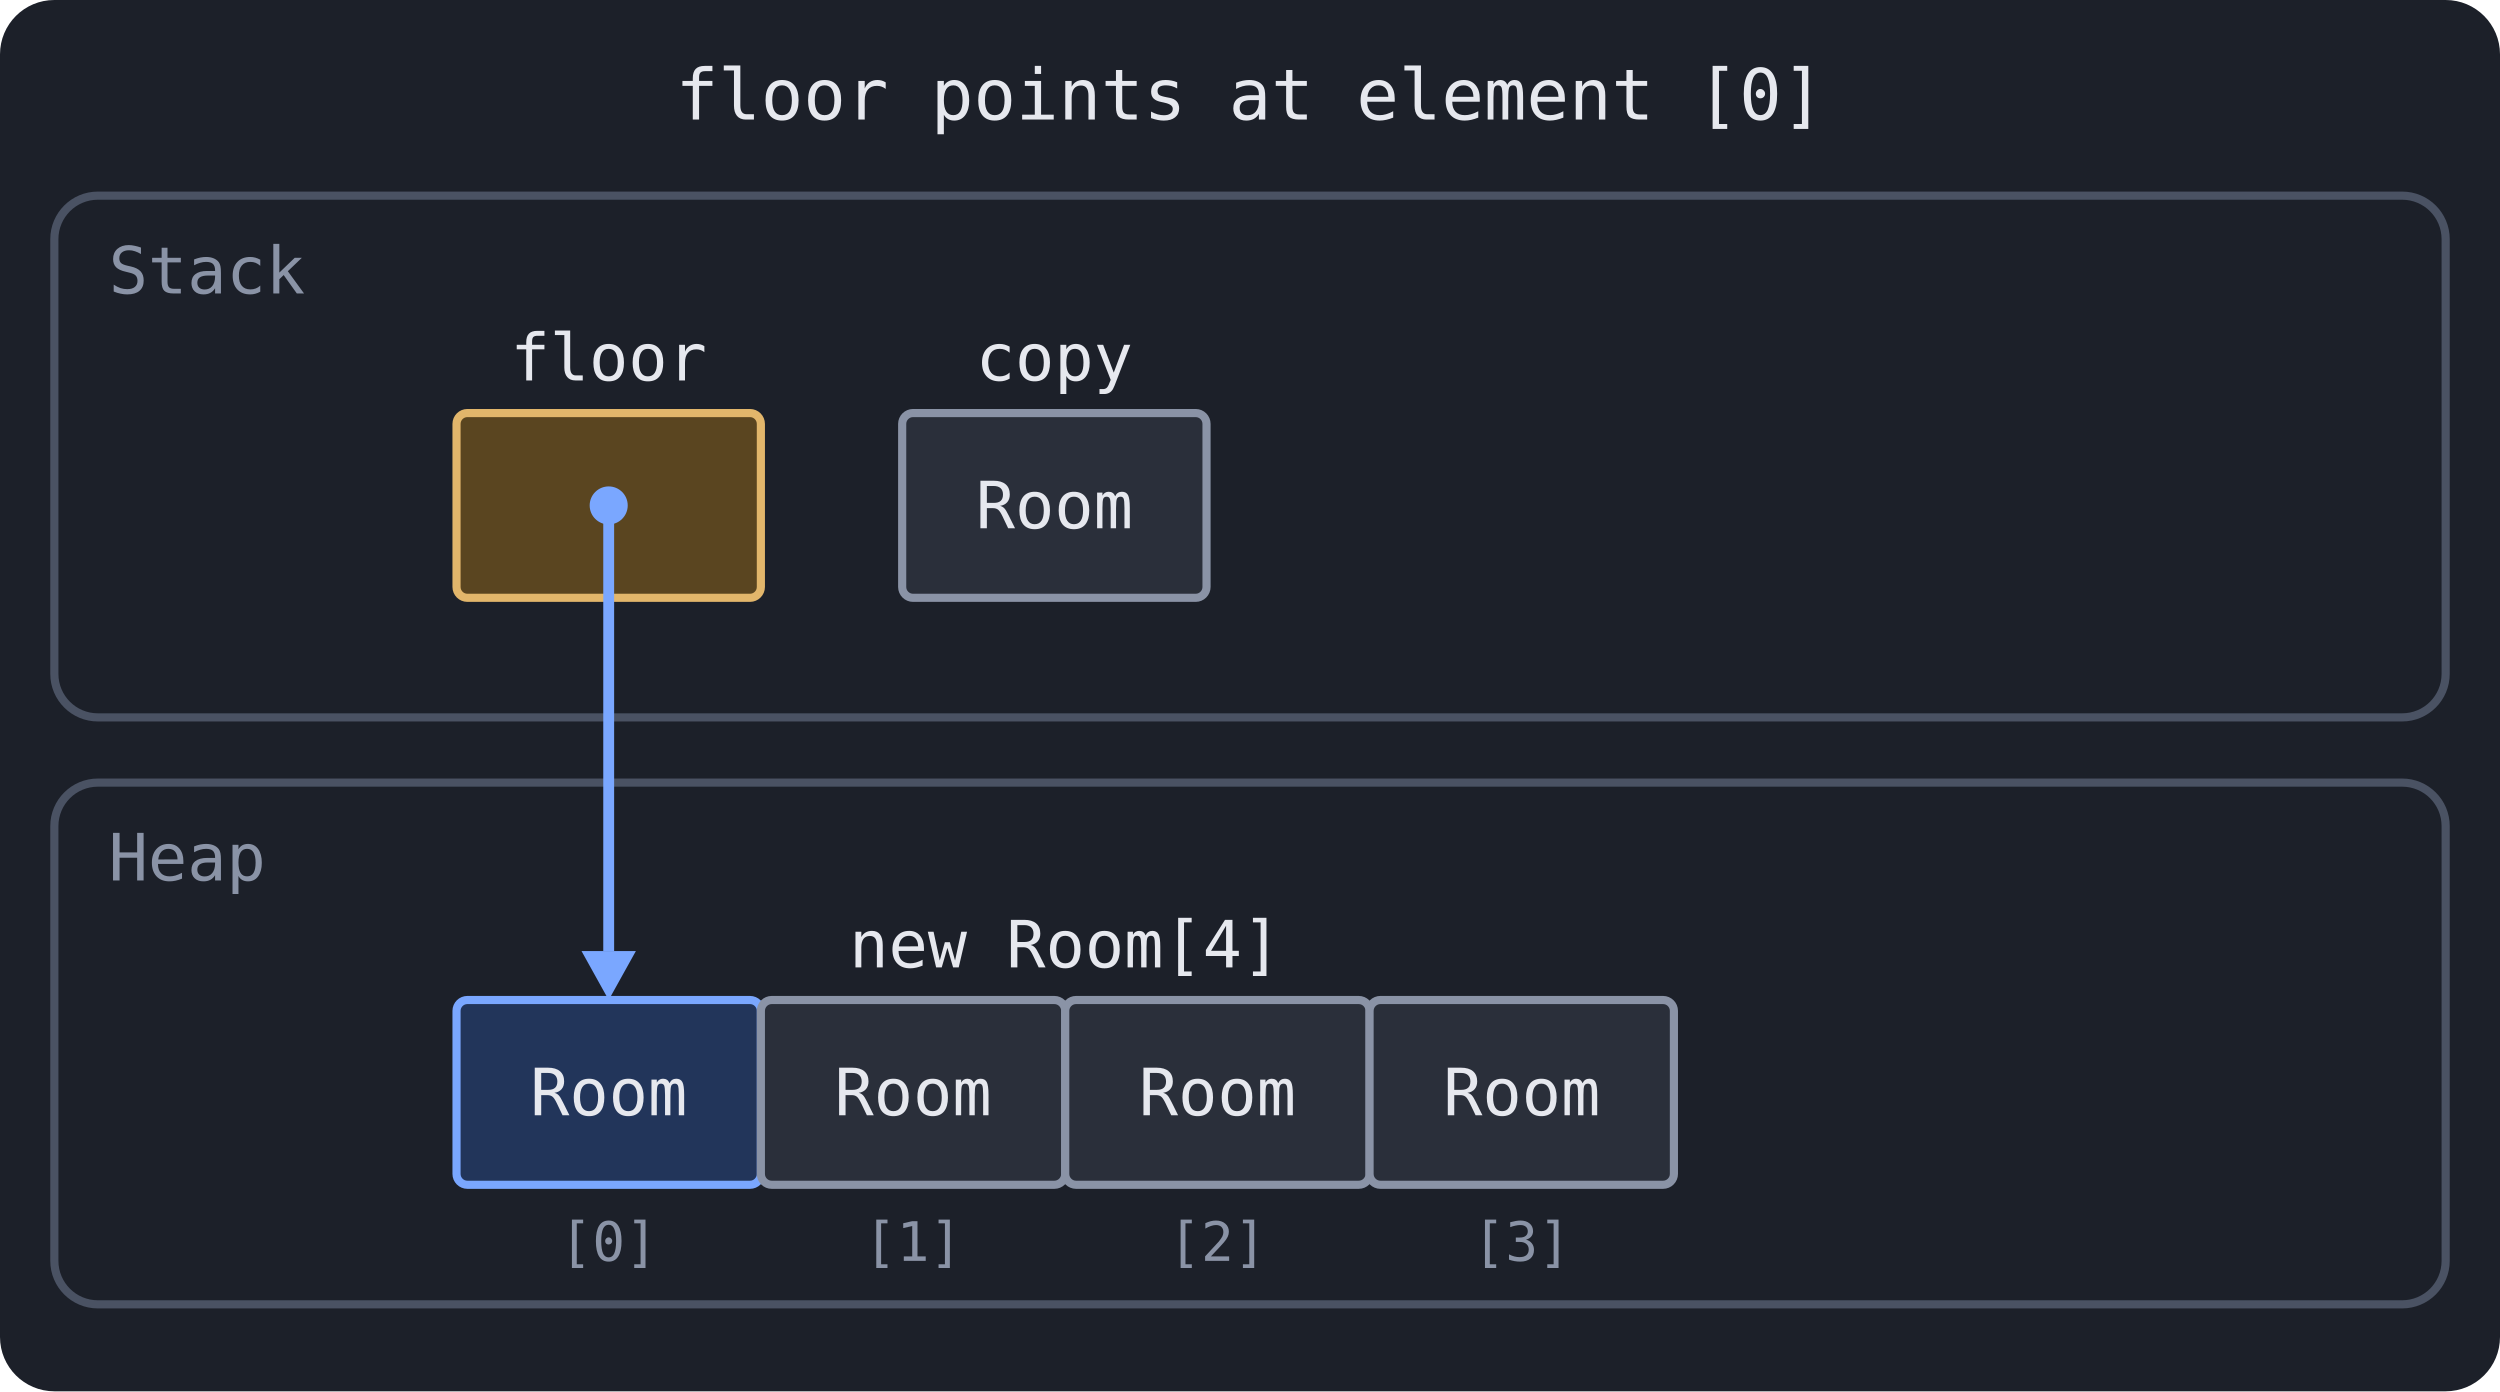
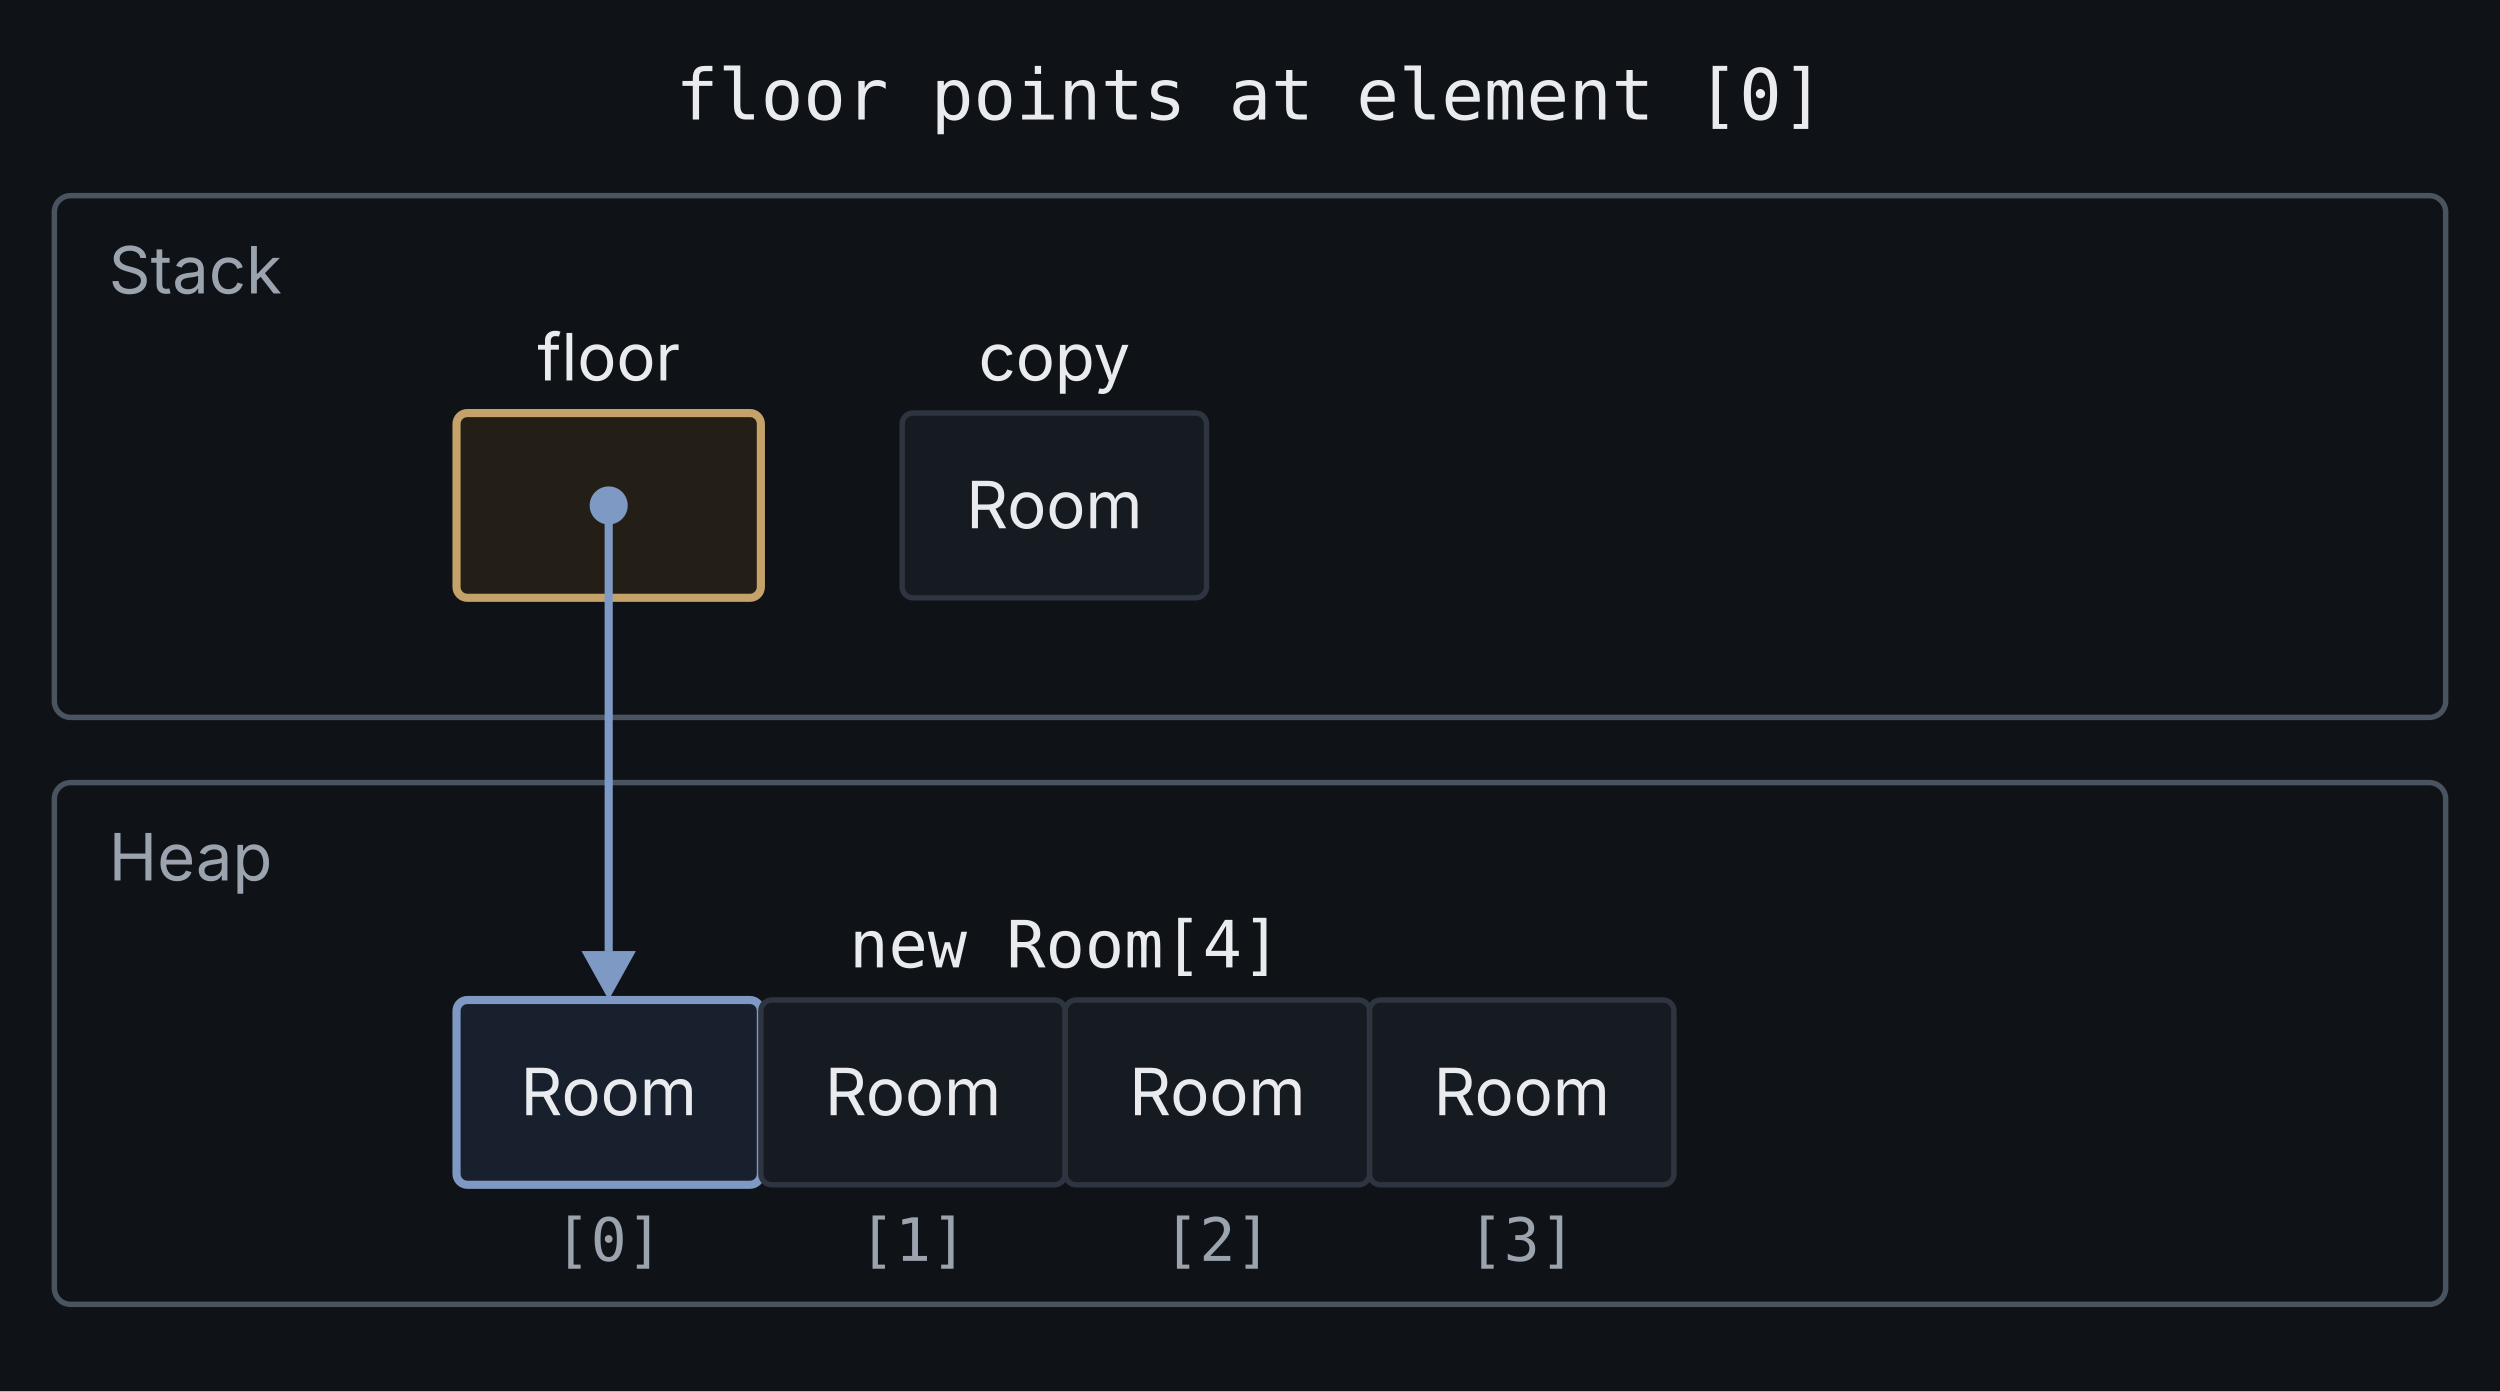
- <svg xmlns="http://www.w3.org/2000/svg" viewBox="0 0 460 256" width="460" height="256" font-family="ui-monospace,SFMono-Regular,Menlo,monospace">
-   <rect width="100%" height="100%" rx="10" fill="#1c2029" />
-   <text x="230.0" y="22.0" fill="#e6e8ee" font-size="13" text-anchor="middle">floor points at element [0]</text>
-   <rect x="10.0" y="36.0" width="440.0" height="96.0" rx="8" fill="none" stroke="#4a5263" stroke-width="1.5" />
-   <rect x="84.0" y="76.0" width="56.0" height="34.0" rx="2" fill="#5a4520" stroke="#E2B66B" stroke-width="1.5" />
-   <rect x="166.0" y="76.0" width="56.0" height="34.0" rx="2" fill="#2a2f3a" stroke="#8a93a6" stroke-width="1.5" />
-   <text x="194.0" y="97.2" fill="#e6e8ee" font-size="12" text-anchor="middle">Room</text>
-   <rect x="10.0" y="144.0" width="440.0" height="96.0" rx="8" fill="none" stroke="#4a5263" stroke-width="1.5" />
-   <rect x="84.0" y="184.0" width="56.0" height="34.0" rx="2" fill="#22355a" stroke="#7AA7FF" stroke-width="1.5" />
-   <text x="112.0" y="205.2" fill="#e6e8ee" font-size="12" text-anchor="middle">Room</text>
-   <rect x="140.0" y="184.0" width="56.0" height="34.0" rx="2" fill="#2a2f3a" stroke="#8a93a6" stroke-width="1.5" />
-   <text x="168.0" y="205.2" fill="#e6e8ee" font-size="12" text-anchor="middle">Room</text>
-   <rect x="196.0" y="184.0" width="56.0" height="34.0" rx="2" fill="#2a2f3a" stroke="#8a93a6" stroke-width="1.5" />
-   <text x="224.0" y="205.2" fill="#e6e8ee" font-size="12" text-anchor="middle">Room</text>
-   <rect x="252.0" y="184.0" width="56.0" height="34.0" rx="2" fill="#2a2f3a" stroke="#8a93a6" stroke-width="1.5" />
-   <text x="280.0" y="205.2" fill="#e6e8ee" font-size="12" text-anchor="middle">Room</text>
-   <circle cx="112.0" cy="93.0" r="3.5" fill="#7AA7FF" />
-   <line x1="112.0" y1="93.0" x2="112.0" y2="175.0" stroke="#7AA7FF" stroke-width="2" />
-   <polygon points="112.0,184.0 117.0,175.0 107.0,175.0" fill="#7AA7FF" />
-   <rect x="18.0" y="43.8" width="41.2" height="13.8" rx="2" fill="#1c2029" />
-   <text x="20.0" y="54.0" fill="#8a93a6" font-size="12" text-anchor="start">Stack</text>
-   <rect x="91.4" y="59.8" width="41.2" height="13.8" rx="2" fill="#1c2029" />
-   <text x="112.0" y="70.0" fill="#e6e8ee" font-size="12" text-anchor="middle">floor</text>
-   <rect x="177.1" y="59.8" width="33.8" height="13.8" rx="2" fill="#1c2029" />
-   <text x="194.0" y="70.0" fill="#e6e8ee" font-size="12" text-anchor="middle">copy</text>
-   <rect x="18.0" y="151.8" width="33.8" height="13.8" rx="2" fill="#1c2029" />
-   <text x="20.0" y="162.0" fill="#8a93a6" font-size="12" text-anchor="start">Heap</text>
-   <rect x="153.1" y="167.8" width="85.8" height="13.8" rx="2" fill="#1c2029" />
-   <text x="196.0" y="178.0" fill="#e6e8ee" font-size="12" text-anchor="middle">new Room[4]</text>
-   <rect x="100.7" y="223.5" width="22.6" height="11.5" rx="2" fill="#1c2029" />
-   <text x="112.0" y="232.0" fill="#8a93a6" font-size="10" text-anchor="middle">[0]</text>
-   <rect x="156.7" y="223.5" width="22.6" height="11.5" rx="2" fill="#1c2029" />
-   <text x="168.0" y="232.0" fill="#8a93a6" font-size="10" text-anchor="middle">[1]</text>
-   <rect x="212.7" y="223.5" width="22.6" height="11.5" rx="2" fill="#1c2029" />
-   <text x="224.0" y="232.0" fill="#8a93a6" font-size="10" text-anchor="middle">[2]</text>
-   <rect x="268.7" y="223.5" width="22.6" height="11.5" rx="2" fill="#1c2029" />
-   <text x="280.0" y="232.0" fill="#8a93a6" font-size="10" text-anchor="middle">[3]</text>
+ <svg xmlns="http://www.w3.org/2000/svg" viewBox="0 0 460 256" width="460" height="256" font-family="IBM Plex Sans,system-ui,-apple-system,Segoe UI,sans-serif">
+   <rect width="100%" height="100%" rx="0" fill="#0F1216" />
+   <text font-family="ui-monospace,SFMono-Regular,Menlo,monospace" x="230.0" y="22.0" fill="#E9EBEE" font-size="13" text-anchor="middle">floor points at element [0]</text>
+   <rect x="10.0" y="36.0" width="440.0" height="96.0" rx="3" fill="none" stroke="#4A5360" stroke-width="1" />
+   <rect x="84.0" y="76.0" width="56.0" height="34.0" rx="2" fill="#241F16" stroke="#C4A26A" stroke-width="1.5" />
+   <rect x="166.0" y="76.0" width="56.0" height="34.0" rx="2" fill="#161A21" stroke="#2E3540" stroke-width="1" />
+   <text x="194.0" y="97.2" fill="#E9EBEE" font-size="12" text-anchor="middle">Room</text>
+   <rect x="10.0" y="144.0" width="440.0" height="96.0" rx="3" fill="none" stroke="#4A5360" stroke-width="1" />
+   <rect x="84.0" y="184.0" width="56.0" height="34.0" rx="2" fill="#18202E" stroke="#7E9AC4" stroke-width="1.5" />
+   <text x="112.0" y="205.2" fill="#E9EBEE" font-size="12" text-anchor="middle">Room</text>
+   <rect x="140.0" y="184.0" width="56.0" height="34.0" rx="2" fill="#161A21" stroke="#2E3540" stroke-width="1" />
+   <text x="168.0" y="205.2" fill="#E9EBEE" font-size="12" text-anchor="middle">Room</text>
+   <rect x="196.0" y="184.0" width="56.0" height="34.0" rx="2" fill="#161A21" stroke="#2E3540" stroke-width="1" />
+   <text x="224.0" y="205.2" fill="#E9EBEE" font-size="12" text-anchor="middle">Room</text>
+   <rect x="252.0" y="184.0" width="56.0" height="34.0" rx="2" fill="#161A21" stroke="#2E3540" stroke-width="1" />
+   <text x="280.0" y="205.2" fill="#E9EBEE" font-size="12" text-anchor="middle">Room</text>
+   <circle cx="112.0" cy="93.0" r="3.5" fill="#7E9AC4" />
+   <line x1="112.0" y1="93.0" x2="112.0" y2="175.0" stroke="#7E9AC4" stroke-width="1.5" />
+   <polygon points="112.0,184.0 117.0,175.0 107.0,175.0" fill="#7E9AC4" />
+   <rect x="18.0" y="43.8" width="41.2" height="13.8" rx="2" fill="#0F1216" />
+   <text x="20.0" y="54.0" fill="#9BA3AF" font-size="12" text-anchor="start">Stack</text>
+   <rect x="91.4" y="59.8" width="41.2" height="13.8" rx="2" fill="#0F1216" />
+   <text x="112.0" y="70.0" fill="#E9EBEE" font-size="12" text-anchor="middle">floor</text>
+   <rect x="177.1" y="59.8" width="33.8" height="13.8" rx="2" fill="#0F1216" />
+   <text x="194.0" y="70.0" fill="#E9EBEE" font-size="12" text-anchor="middle">copy</text>
+   <rect x="18.0" y="151.8" width="33.8" height="13.8" rx="2" fill="#0F1216" />
+   <text x="20.0" y="162.0" fill="#9BA3AF" font-size="12" text-anchor="start">Heap</text>
+   <rect x="153.1" y="167.8" width="85.8" height="13.8" rx="2" fill="#0F1216" />
+   <text font-family="ui-monospace,SFMono-Regular,Menlo,monospace" x="196.0" y="178.0" fill="#E9EBEE" font-size="12" text-anchor="middle">new Room[4]</text>
+   <rect x="100.7" y="223.5" width="22.6" height="11.5" rx="2" fill="#0F1216" />
+   <text font-family="ui-monospace,SFMono-Regular,Menlo,monospace" x="112.0" y="232.0" fill="#9BA3AF" font-size="11" text-anchor="middle">[0]</text>
+   <rect x="156.7" y="223.5" width="22.6" height="11.5" rx="2" fill="#0F1216" />
+   <text font-family="ui-monospace,SFMono-Regular,Menlo,monospace" x="168.0" y="232.0" fill="#9BA3AF" font-size="11" text-anchor="middle">[1]</text>
+   <rect x="212.7" y="223.5" width="22.6" height="11.5" rx="2" fill="#0F1216" />
+   <text font-family="ui-monospace,SFMono-Regular,Menlo,monospace" x="224.0" y="232.0" fill="#9BA3AF" font-size="11" text-anchor="middle">[2]</text>
+   <rect x="268.7" y="223.5" width="22.6" height="11.5" rx="2" fill="#0F1216" />
+   <text font-family="ui-monospace,SFMono-Regular,Menlo,monospace" x="280.0" y="232.0" fill="#9BA3AF" font-size="11" text-anchor="middle">[3]</text>
</svg>
